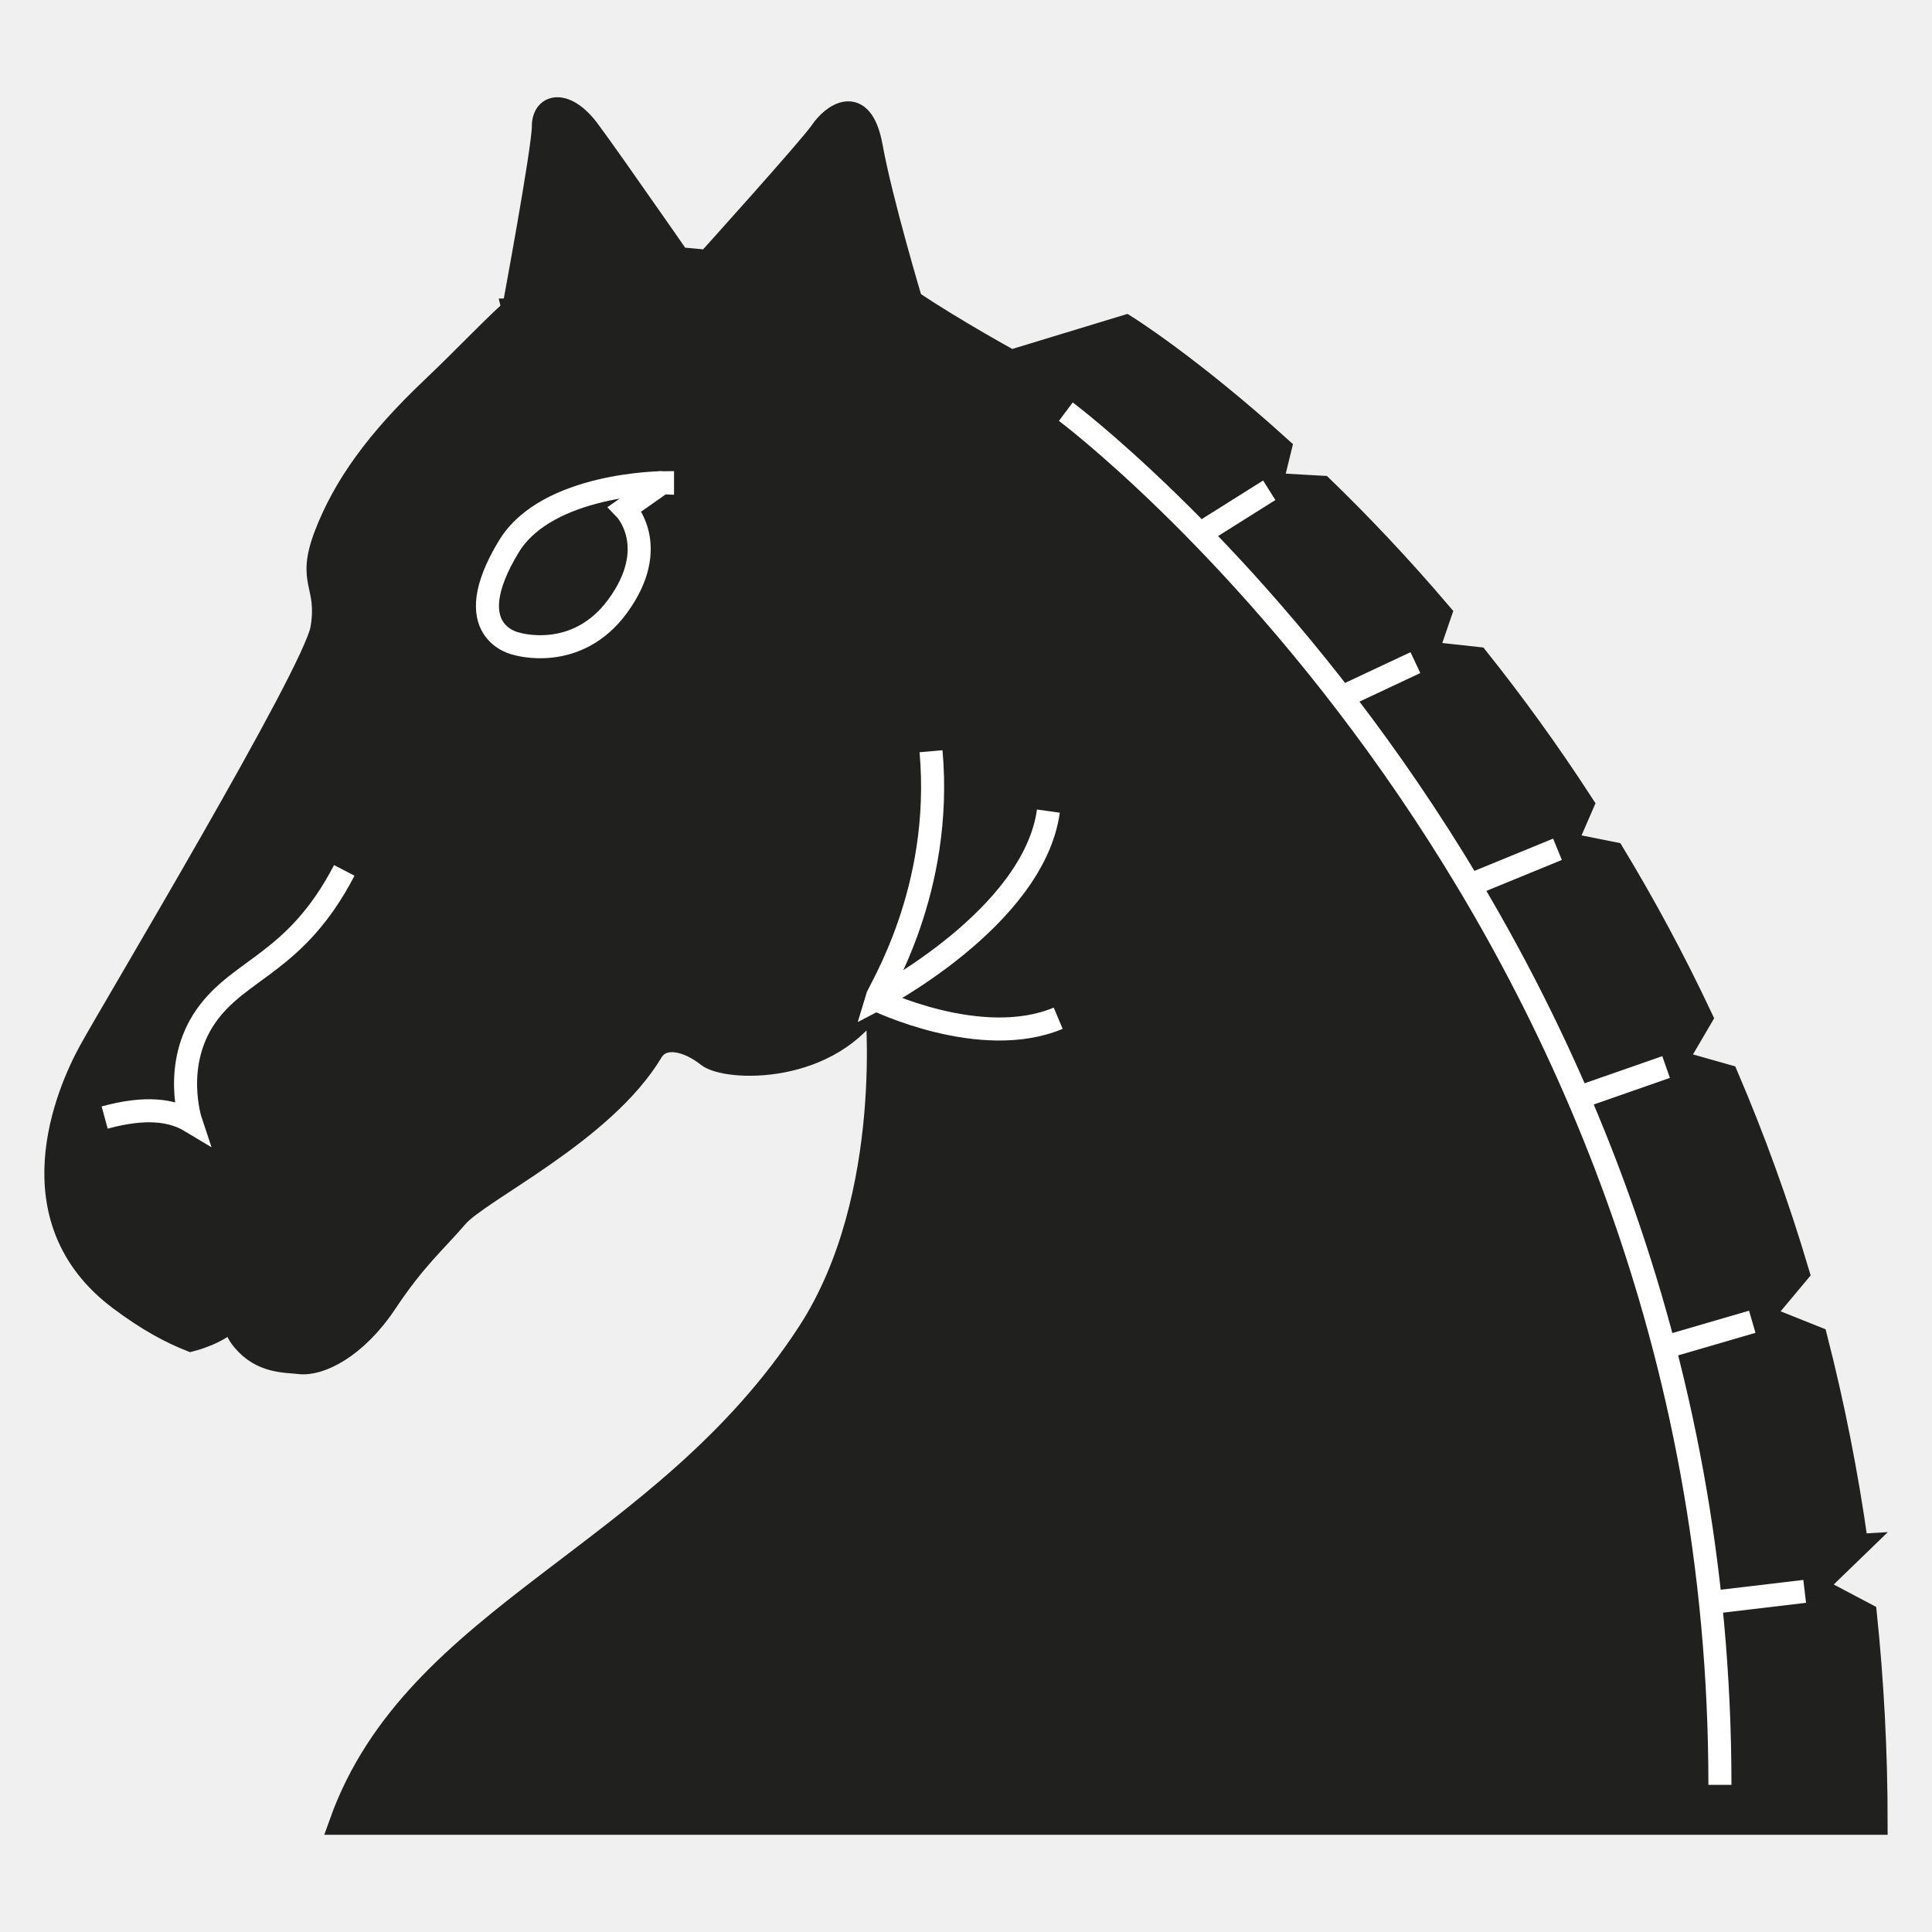
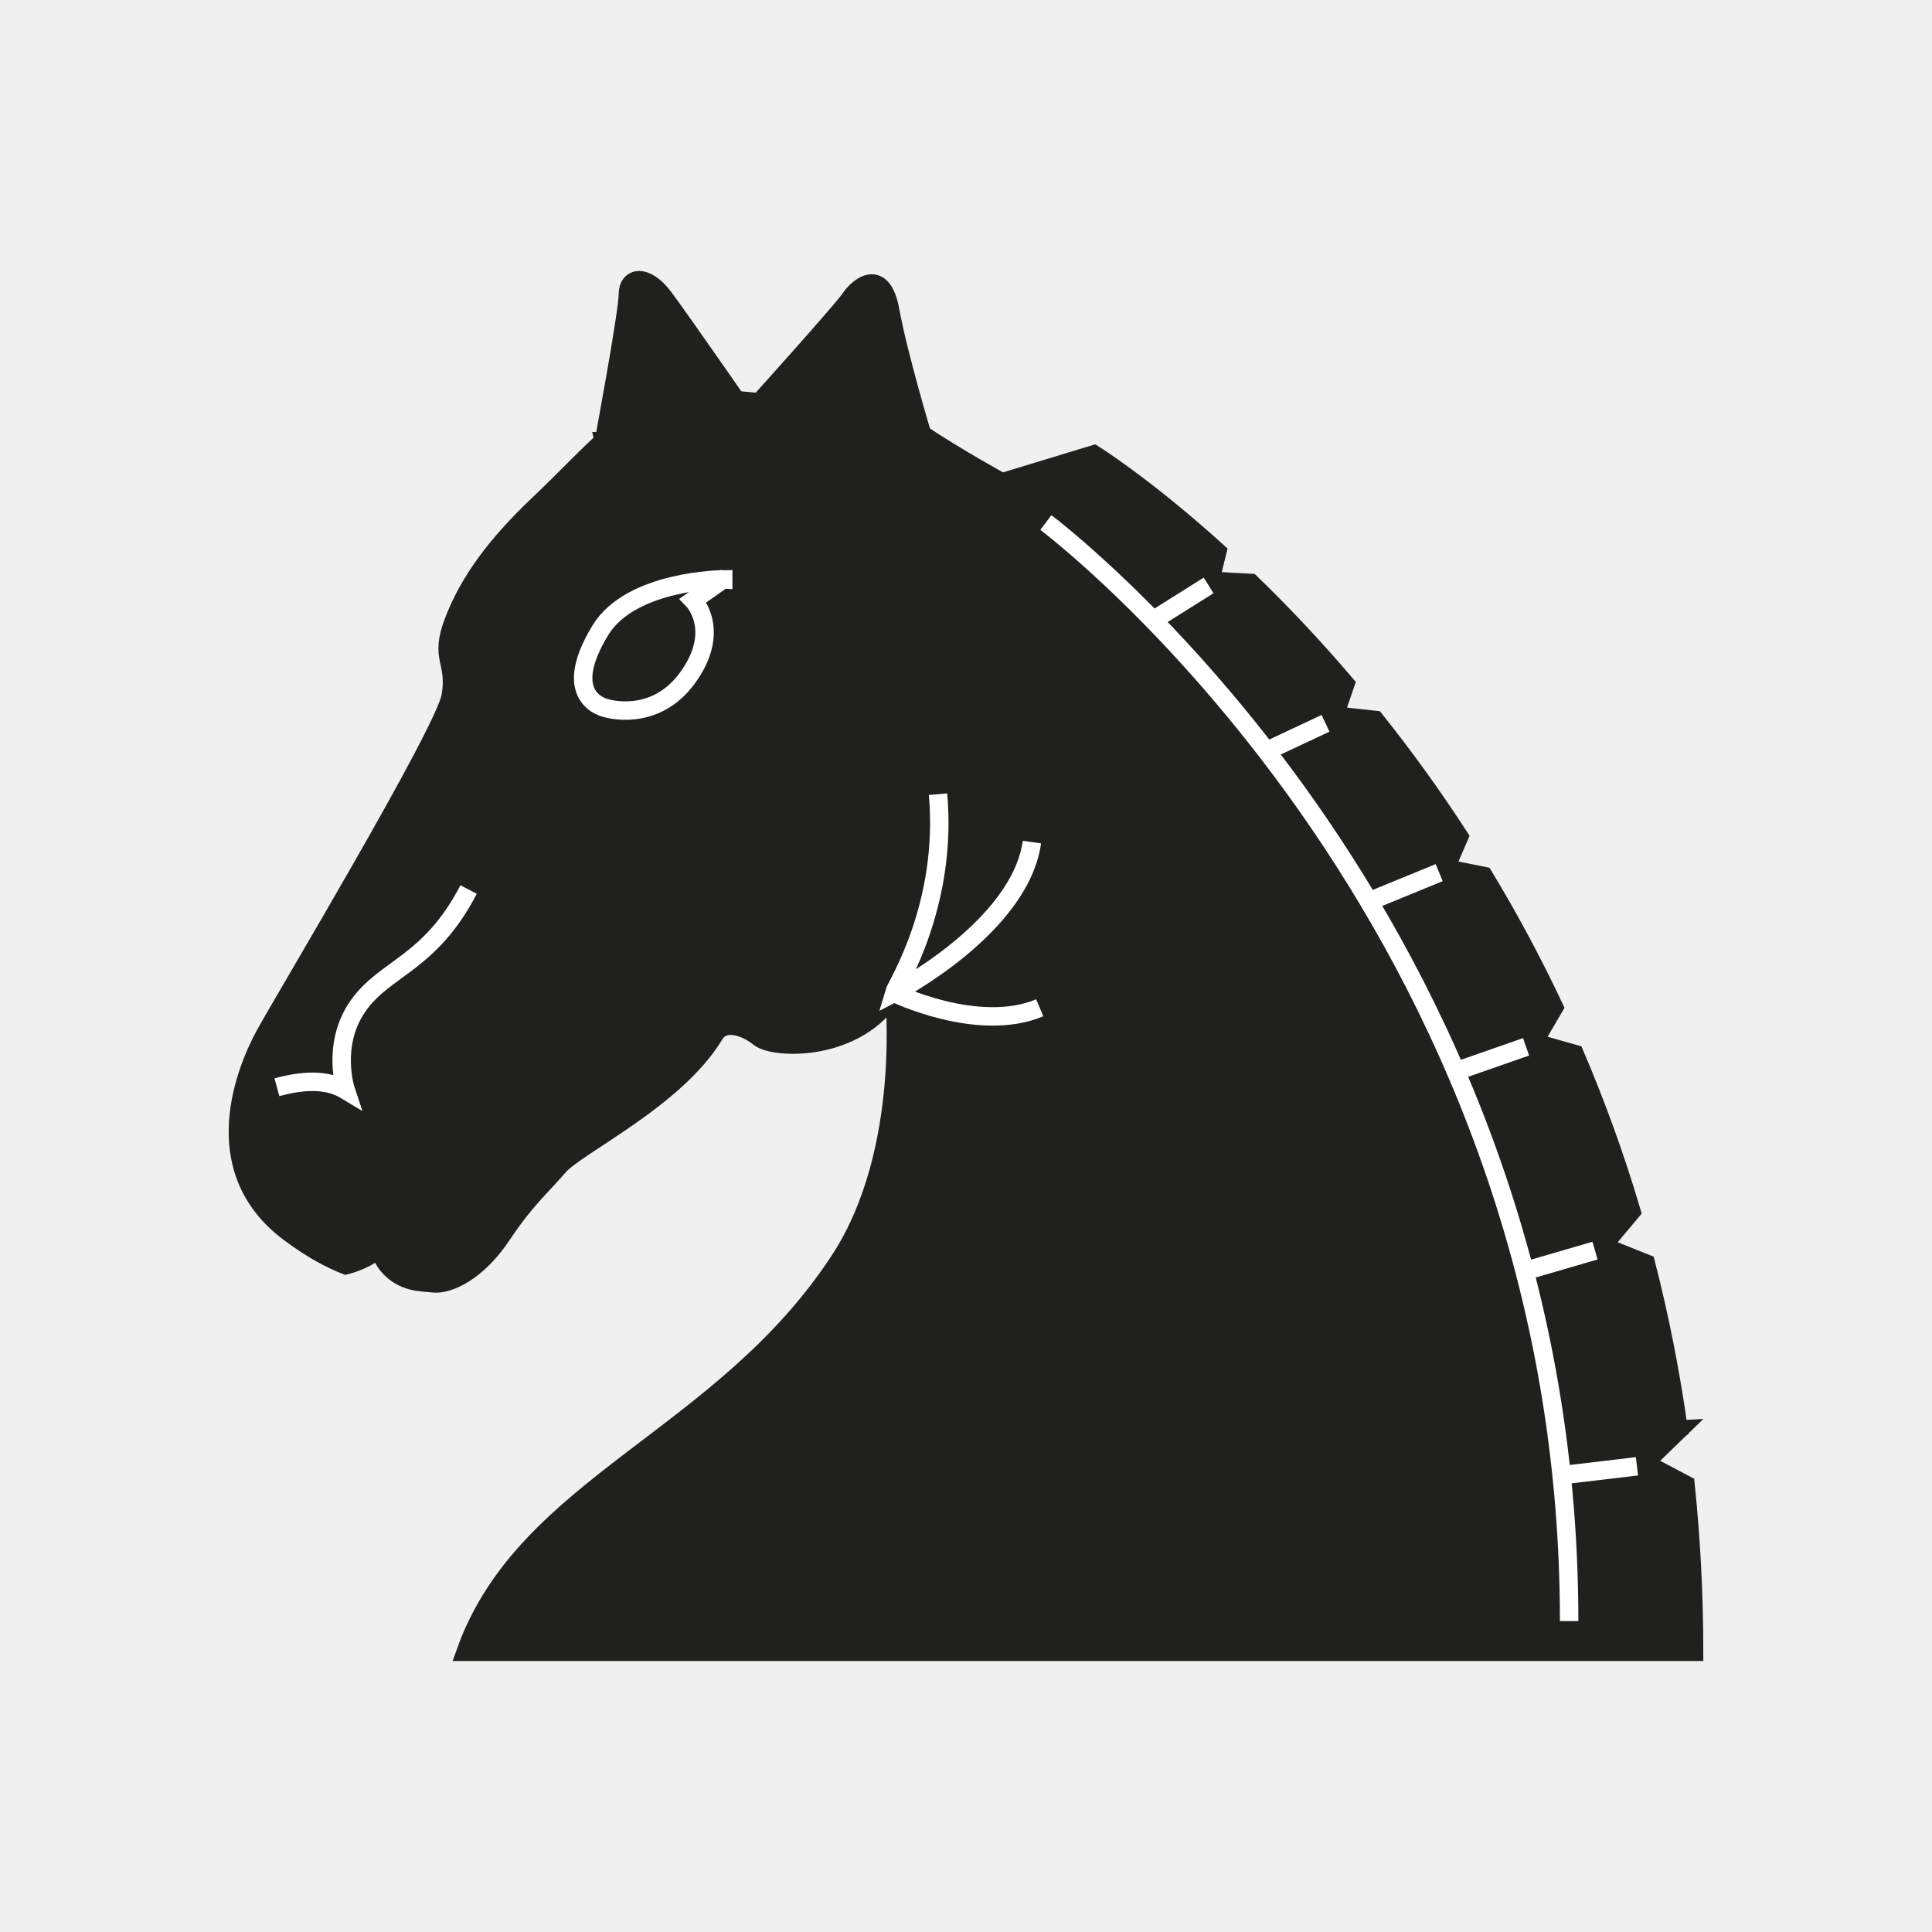
- <svg xmlns="http://www.w3.org/2000/svg" id="eOgDK0lz3HN1" viewBox="0 0 45 45" shape-rendering="geometricPrecision" text-rendering="geometricPrecision" project-id="7abeaac6633d4d0e91ef28a48dbb310c" export-id="ffad757a6f6d4018b506d4f0b59fa2d9" cached="false">
-   <g transform="matrix(.2 0 0 0.2-130.7576-33.7485)">
-     <path d="M713.577,204.854c0,0,3.49-18.757,3.49-21.375c0-2.615,2.615-3.052,5.232.438s14.394,20.499,14.394,20.499l-23.124.409.007.029Z" fill="#20201e" stroke="#20201e" stroke-width="2.684" />
-     <path d="M870.032,348.725c-1.183-8.455-2.802-16.517-4.768-24.182l-6.32-2.526l4.221-5.048c-2.406-8.108-5.201-15.743-8.271-22.918l-5.979-1.693l2.989-5.097c-3.214-6.825-6.664-13.193-10.249-19.121l-5.573-1.118l2-4.604c-4.016-6.195-8.145-11.856-12.24-16.993l-5.899-.647l1.576-4.596c-4.787-5.624-9.454-10.517-13.771-14.697l-5.908-.332l1.032-4.229c-10.526-9.529-17.97-14.164-17.97-14.164l-13.374,4.071c0,0-6.397-3.492-11.629-6.979c0,0-3.49-11.63-4.648-18.029-1.167-6.394-4.658-3.486-5.816-1.745-1.167,1.745-13.232,15.121-13.232,15.121s-7.217-.989-12.354,0c-7.561,1.455-11.051,6.544-19.774,14.832-6.366,6.04-10.182,11.34-12.357,17.007-2.181,5.67.433,5.67-.436,10.902-.876,5.237-24.428,44.489-27.04,49.287-2.621,4.798-8.941,19.468,3.487,28.786c3.484,2.618,6.105,3.929,8.283,4.796c0,0,3.49-.866,4.799-2.611.23-.313.353-.507.412-.611.04-.12.061-.123,0,0-.135.341-.442,1.616.897,3.223c2.181,2.618,4.984,2.427,6.544,2.618c2.323.295,6.538-1.742,10.031-6.977c3.487-5.232,5.669-6.981,8.286-10.031c2.615-3.054,17.052-9.809,22.683-19.192c1.306-2.177,4.36-1.307,6.538.438c2.181,1.745,14.391,2.184,19.626-6.543c0,0,2.473,22.943-7.853,38.82-17.006,26.164-45.794,32.707-54.519,57.133h178.824c0-8.443-.446-16.548-1.25-24.339l-5.948-3.14l5.034-4.876-.085.005Z" fill="#20201e" stroke="#20201e" stroke-width="2.684" />
-     <path d="M777.914,216.684c0,0,76.176,56.992,76.176,159.922" fill="none" stroke="#fff" stroke-width="2.684" />
-     <path d="M681.203,320.945c.063-.094.032-.094,0,0Z" fill="none" stroke="#20201e" stroke-width="2.684" />
-     <path d="M762.215,256.23c1.45,16.279-6.108,27.911-6.397,28.928c0,0,18.32-9.447,20.066-21.953" fill="none" stroke="#fff" stroke-width="2.684" />
-     <path d="M755.797,285.142c0,0,12.213,5.963,21.227,2.183" fill="none" stroke="#fff" stroke-width="2.684" />
-     <path d="M680.794,321.574c0,0,8.142-10.47,10.47-15.266" fill="none" stroke="#20201e" stroke-width="2.684" />
-     <path d="M730.943,224.958c0,0-13.411.065-17.884,7.411-6.105,10.034.876,11.342.876,11.342s6.974,2.183,11.773-4.359c5.109-6.967.869-11.342.869-11.342l4.342-3.052.024.001Z" fill="none" stroke="#fff" stroke-width="2.684" />
-     <path d="M665.976,298.891c4.796-1.307,7.847-.873,10.025.439c0,0-2.178-6.544,1.745-12.216c3.929-5.67,10.474-6.103,16.136-17.006" fill="none" stroke="#fff" stroke-width="2.684" />
-     <line x1="793.298" y1="231.061" x2="801.604" y2="225.839" fill="none" stroke="#fff" stroke-width="2.684" />
-     <line x1="810.319" y1="249.812" x2="818.625" y2="245.911" fill="none" stroke="#fff" stroke-width="2.684" />
-     <line x1="825.577" y1="271.583" x2="835.173" y2="267.65" fill="none" stroke="#fff" stroke-width="2.684" />
-     <line x1="837.816" y1="296.5" x2="847.82" y2="293.008" fill="none" stroke="#fff" stroke-width="2.684" />
-     <line x1="847.38" y1="325.727" x2="857.856" y2="322.675" fill="none" stroke="#fff" stroke-width="2.684" />
-     <line x1="853.074" y1="355.363" x2="863.96" y2="354.073" fill="none" stroke="#fff" stroke-width="2.684" />
+ <svg xmlns="http://www.w3.org/2000/svg" id="eVAHtyZPr5S1" viewBox="0 0 45 45" shape-rendering="geometricPrecision" text-rendering="geometricPrecision" project-id="7abeaac6633d4d0e91ef28a48dbb310c" export-id="4e9434da811e4b4c9b12f38af24ddf3f" cached="false">
+   <g transform="matrix(.16 0 0 0.16-100.4531-22.4988)">
+     <path d="M713.577,204.854c0,0,3.49-18.757,3.49-21.375c0-2.615,2.615-3.052,5.232.438s14.394,20.499,14.394,20.499l-23.124.409.007.029Z" transform="translate(2.169089 0)" fill="#20201e" stroke="#20201e" stroke-width="2.684" />
+     <path d="M870.032,348.725c-1.183-8.455-2.802-16.517-4.768-24.182l-6.32-2.526l4.221-5.048c-2.406-8.108-5.201-15.743-8.271-22.918l-5.979-1.693l2.989-5.097c-3.214-6.825-6.664-13.193-10.249-19.121l-5.573-1.118l2-4.604c-4.016-6.195-8.145-11.856-12.24-16.993l-5.899-.647l1.576-4.596c-4.787-5.624-9.454-10.517-13.771-14.697l-5.908-.332l1.032-4.229c-10.526-9.529-17.97-14.164-17.97-14.164l-13.374,4.071c0,0-6.397-3.492-11.629-6.979c0,0-3.49-11.63-4.648-18.029-1.167-6.394-4.658-3.486-5.816-1.745-1.167,1.745-13.232,15.121-13.232,15.121s-7.217-.989-12.354,0c-7.561,1.455-11.051,6.544-19.774,14.832-6.366,6.04-10.182,11.34-12.357,17.007-2.181,5.67.433,5.67-.436,10.902-.876,5.237-24.428,44.489-27.04,49.287-2.621,4.798-8.941,19.468,3.487,28.786c3.484,2.618,6.105,3.929,8.283,4.796c0,0,3.49-.866,4.799-2.611.23-.313.353-.507.412-.611.04-.12.061-.123,0,0-.135.341-.442,1.616.897,3.223c2.181,2.618,4.984,2.427,6.544,2.618c2.323.295,6.538-1.742,10.031-6.977c3.487-5.232,5.669-6.981,8.286-10.031c2.615-3.054,17.052-9.809,22.683-19.192c1.306-2.177,4.36-1.307,6.538.438c2.181,1.745,14.391,2.184,19.626-6.543c0,0,2.473,22.943-7.853,38.82-17.006,26.164-45.794,32.707-54.519,57.133h178.824c0-8.443-.446-16.548-1.25-24.339l-5.948-3.14l5.034-4.876-.085.005Z" transform="translate(2.169089 0)" fill="#20201e" stroke="#20201e" stroke-width="2.684" />
+     <path d="M777.914,216.684c0,0,76.176,56.992,76.176,159.922" transform="translate(2.169089 0)" fill="none" stroke="#fff" stroke-width="2.684" />
+     <path d="M681.203,320.945c.063-.094.032-.094,0,0Z" transform="translate(2.169089 0)" fill="none" stroke="#20201e" stroke-width="2.684" />
+     <path d="M762.215,256.23c1.45,16.279-6.108,27.911-6.397,28.928c0,0,18.32-9.447,20.066-21.953" transform="translate(2.169089 0)" fill="none" stroke="#fff" stroke-width="2.684" />
+     <path d="M755.797,285.142c0,0,12.213,5.963,21.227,2.183" transform="translate(2.169089 0)" fill="none" stroke="#fff" stroke-width="2.684" />
+     <path d="M680.794,321.574c0,0,8.142-10.47,10.47-15.266" transform="translate(2.169089 0)" fill="none" stroke="#20201e" stroke-width="2.684" />
+     <path d="M730.943,224.958c0,0-13.411.065-17.884,7.411-6.105,10.034.876,11.342.876,11.342s6.974,2.183,11.773-4.359c5.109-6.967.869-11.342.869-11.342l4.342-3.052.024.001Z" transform="translate(2.169089 0)" fill="none" stroke="#fff" stroke-width="2.684" />
+     <path d="M665.976,298.891c4.796-1.307,7.847-.873,10.025.439c0,0-2.178-6.544,1.745-12.216c3.929-5.67,10.474-6.103,16.136-17.006" transform="translate(2.169089 0)" fill="none" stroke="#fff" stroke-width="2.684" />
+     <line x1="793.298" y1="231.061" x2="801.604" y2="225.839" transform="translate(2.169089 0)" fill="none" stroke="#fff" stroke-width="2.684" />
+     <line x1="810.319" y1="249.812" x2="818.625" y2="245.911" transform="translate(2.169089 0)" fill="none" stroke="#fff" stroke-width="2.684" />
+     <line x1="825.577" y1="271.583" x2="835.173" y2="267.65" transform="translate(2.169089 0)" fill="none" stroke="#fff" stroke-width="2.684" />
+     <line x1="837.816" y1="296.5" x2="847.82" y2="293.008" transform="translate(2.169089 0)" fill="none" stroke="#fff" stroke-width="2.684" />
+     <line x1="847.38" y1="325.727" x2="857.856" y2="322.675" transform="translate(2.169089 0)" fill="none" stroke="#fff" stroke-width="2.684" />
+     <line x1="853.074" y1="355.363" x2="863.96" y2="354.073" transform="translate(2.169089 0)" fill="none" stroke="#fff" stroke-width="2.684" />
  </g>
</svg>
